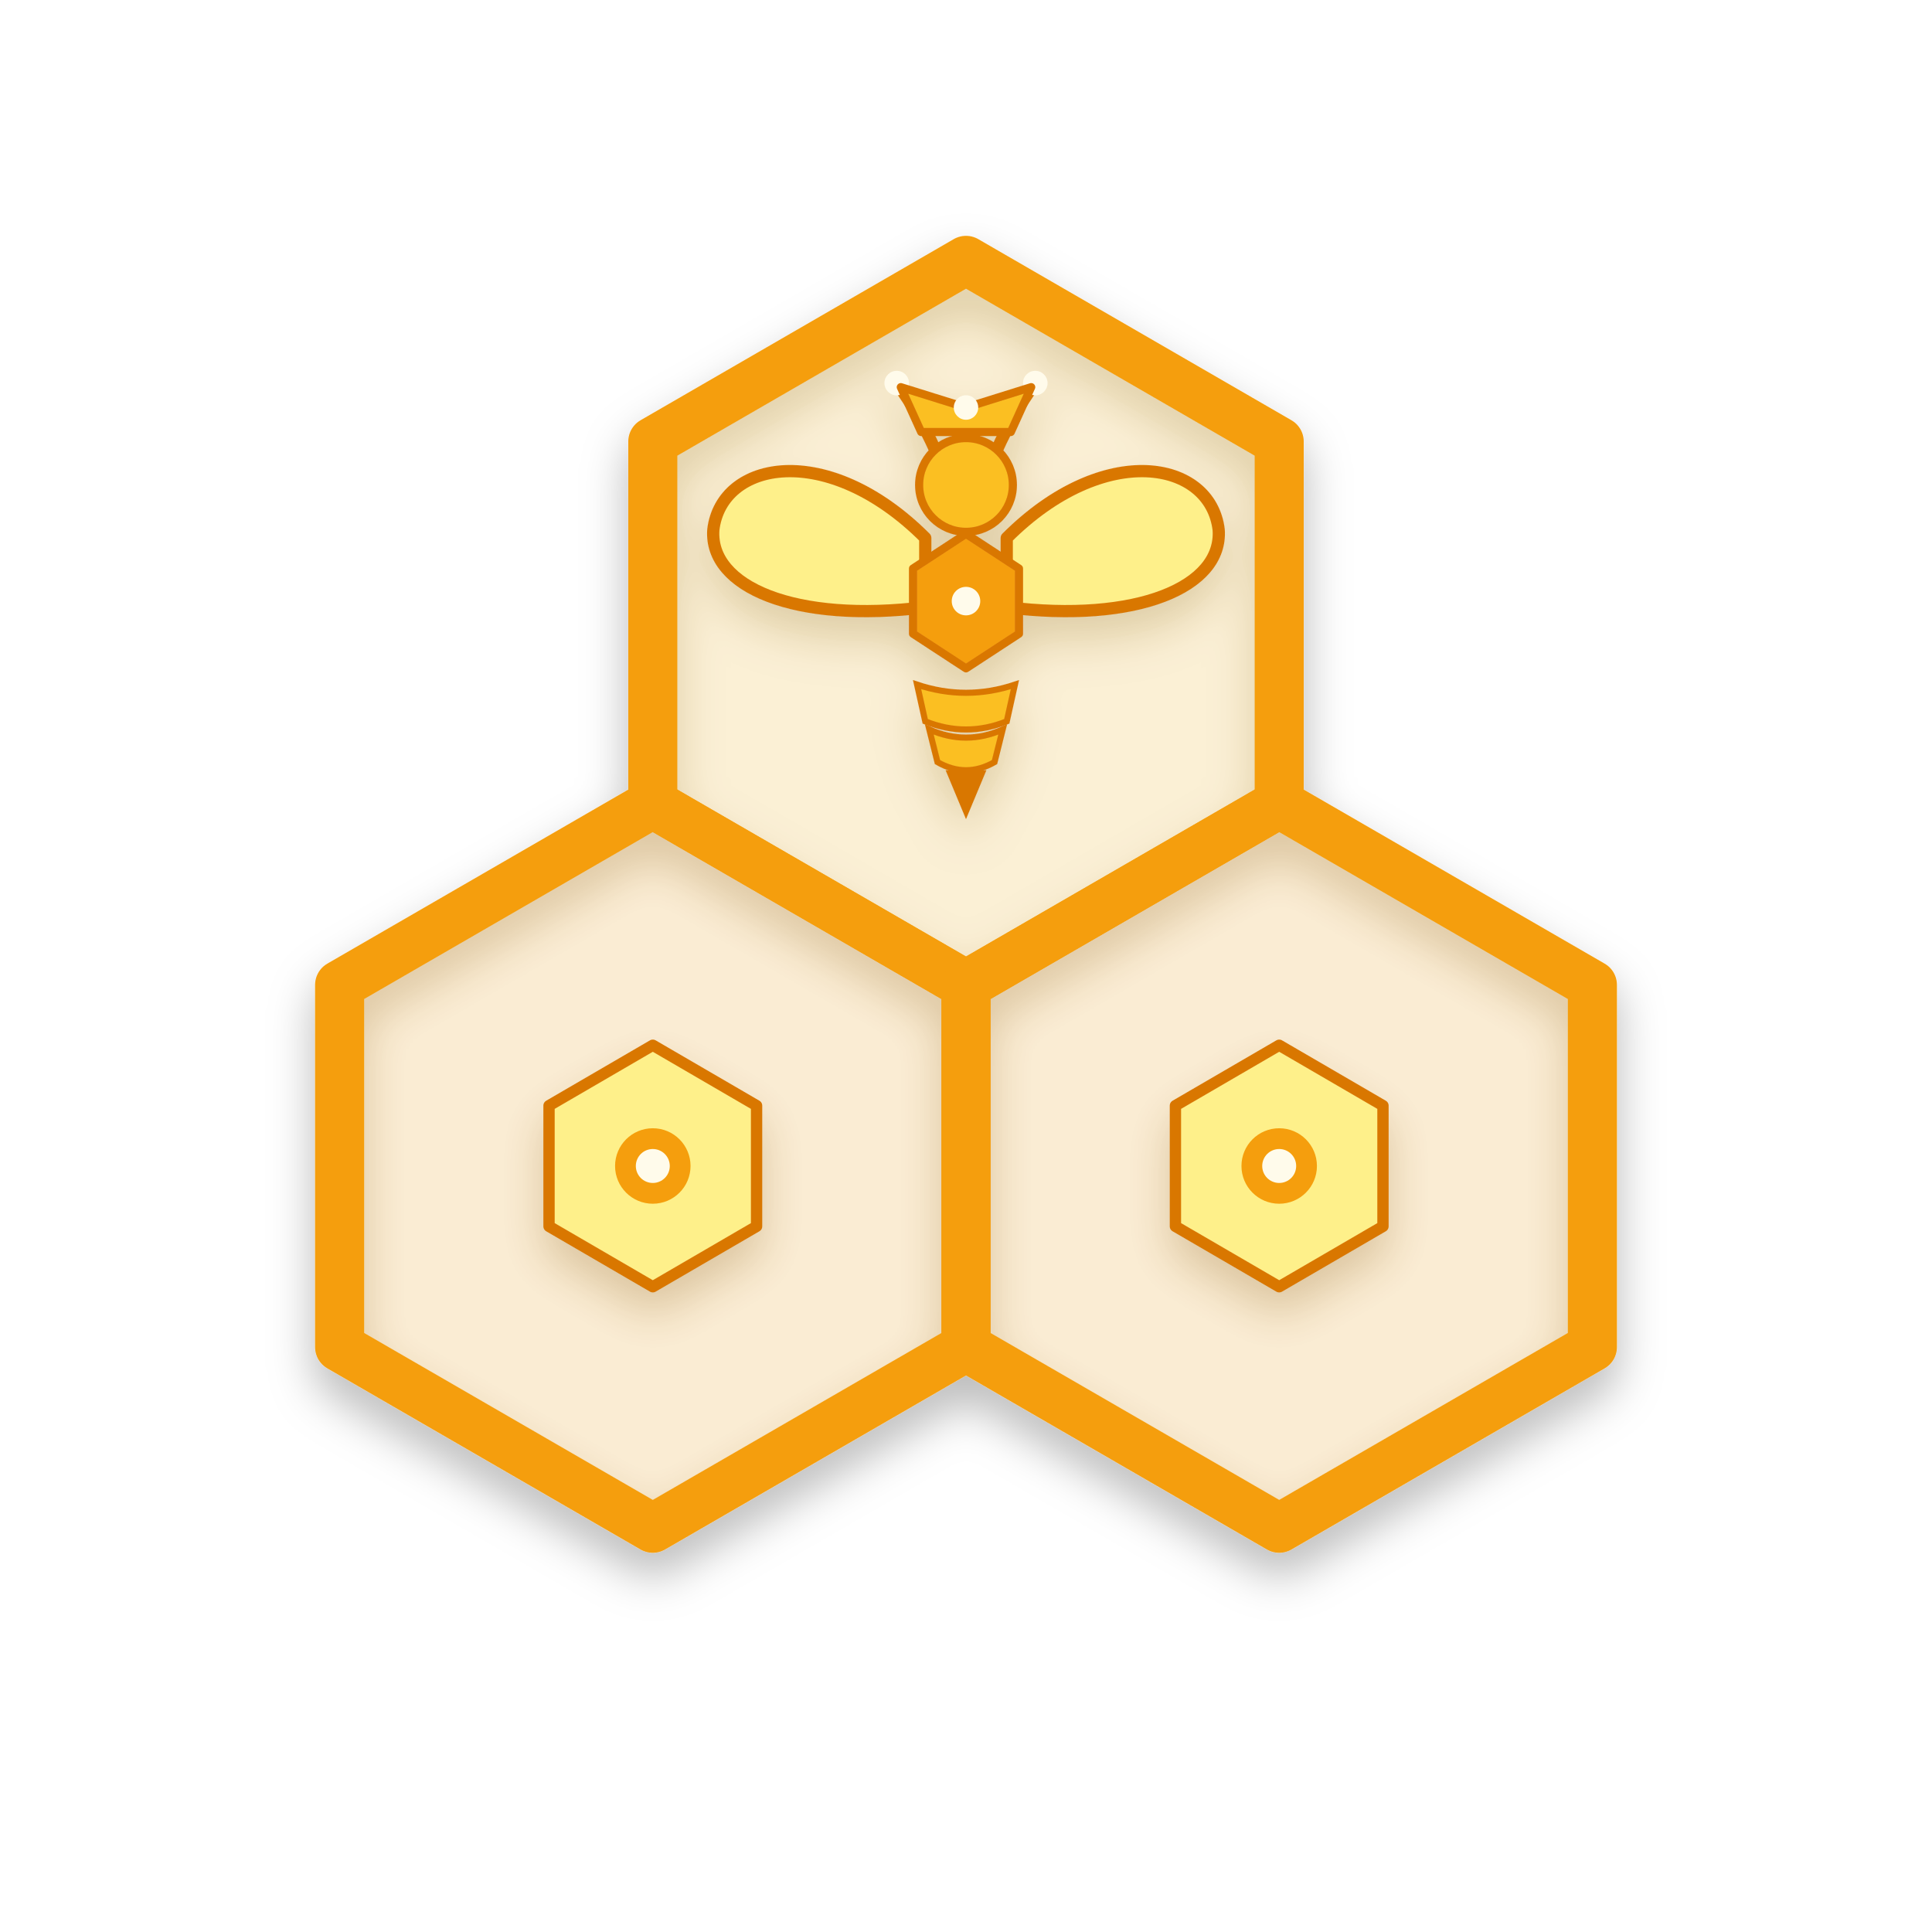
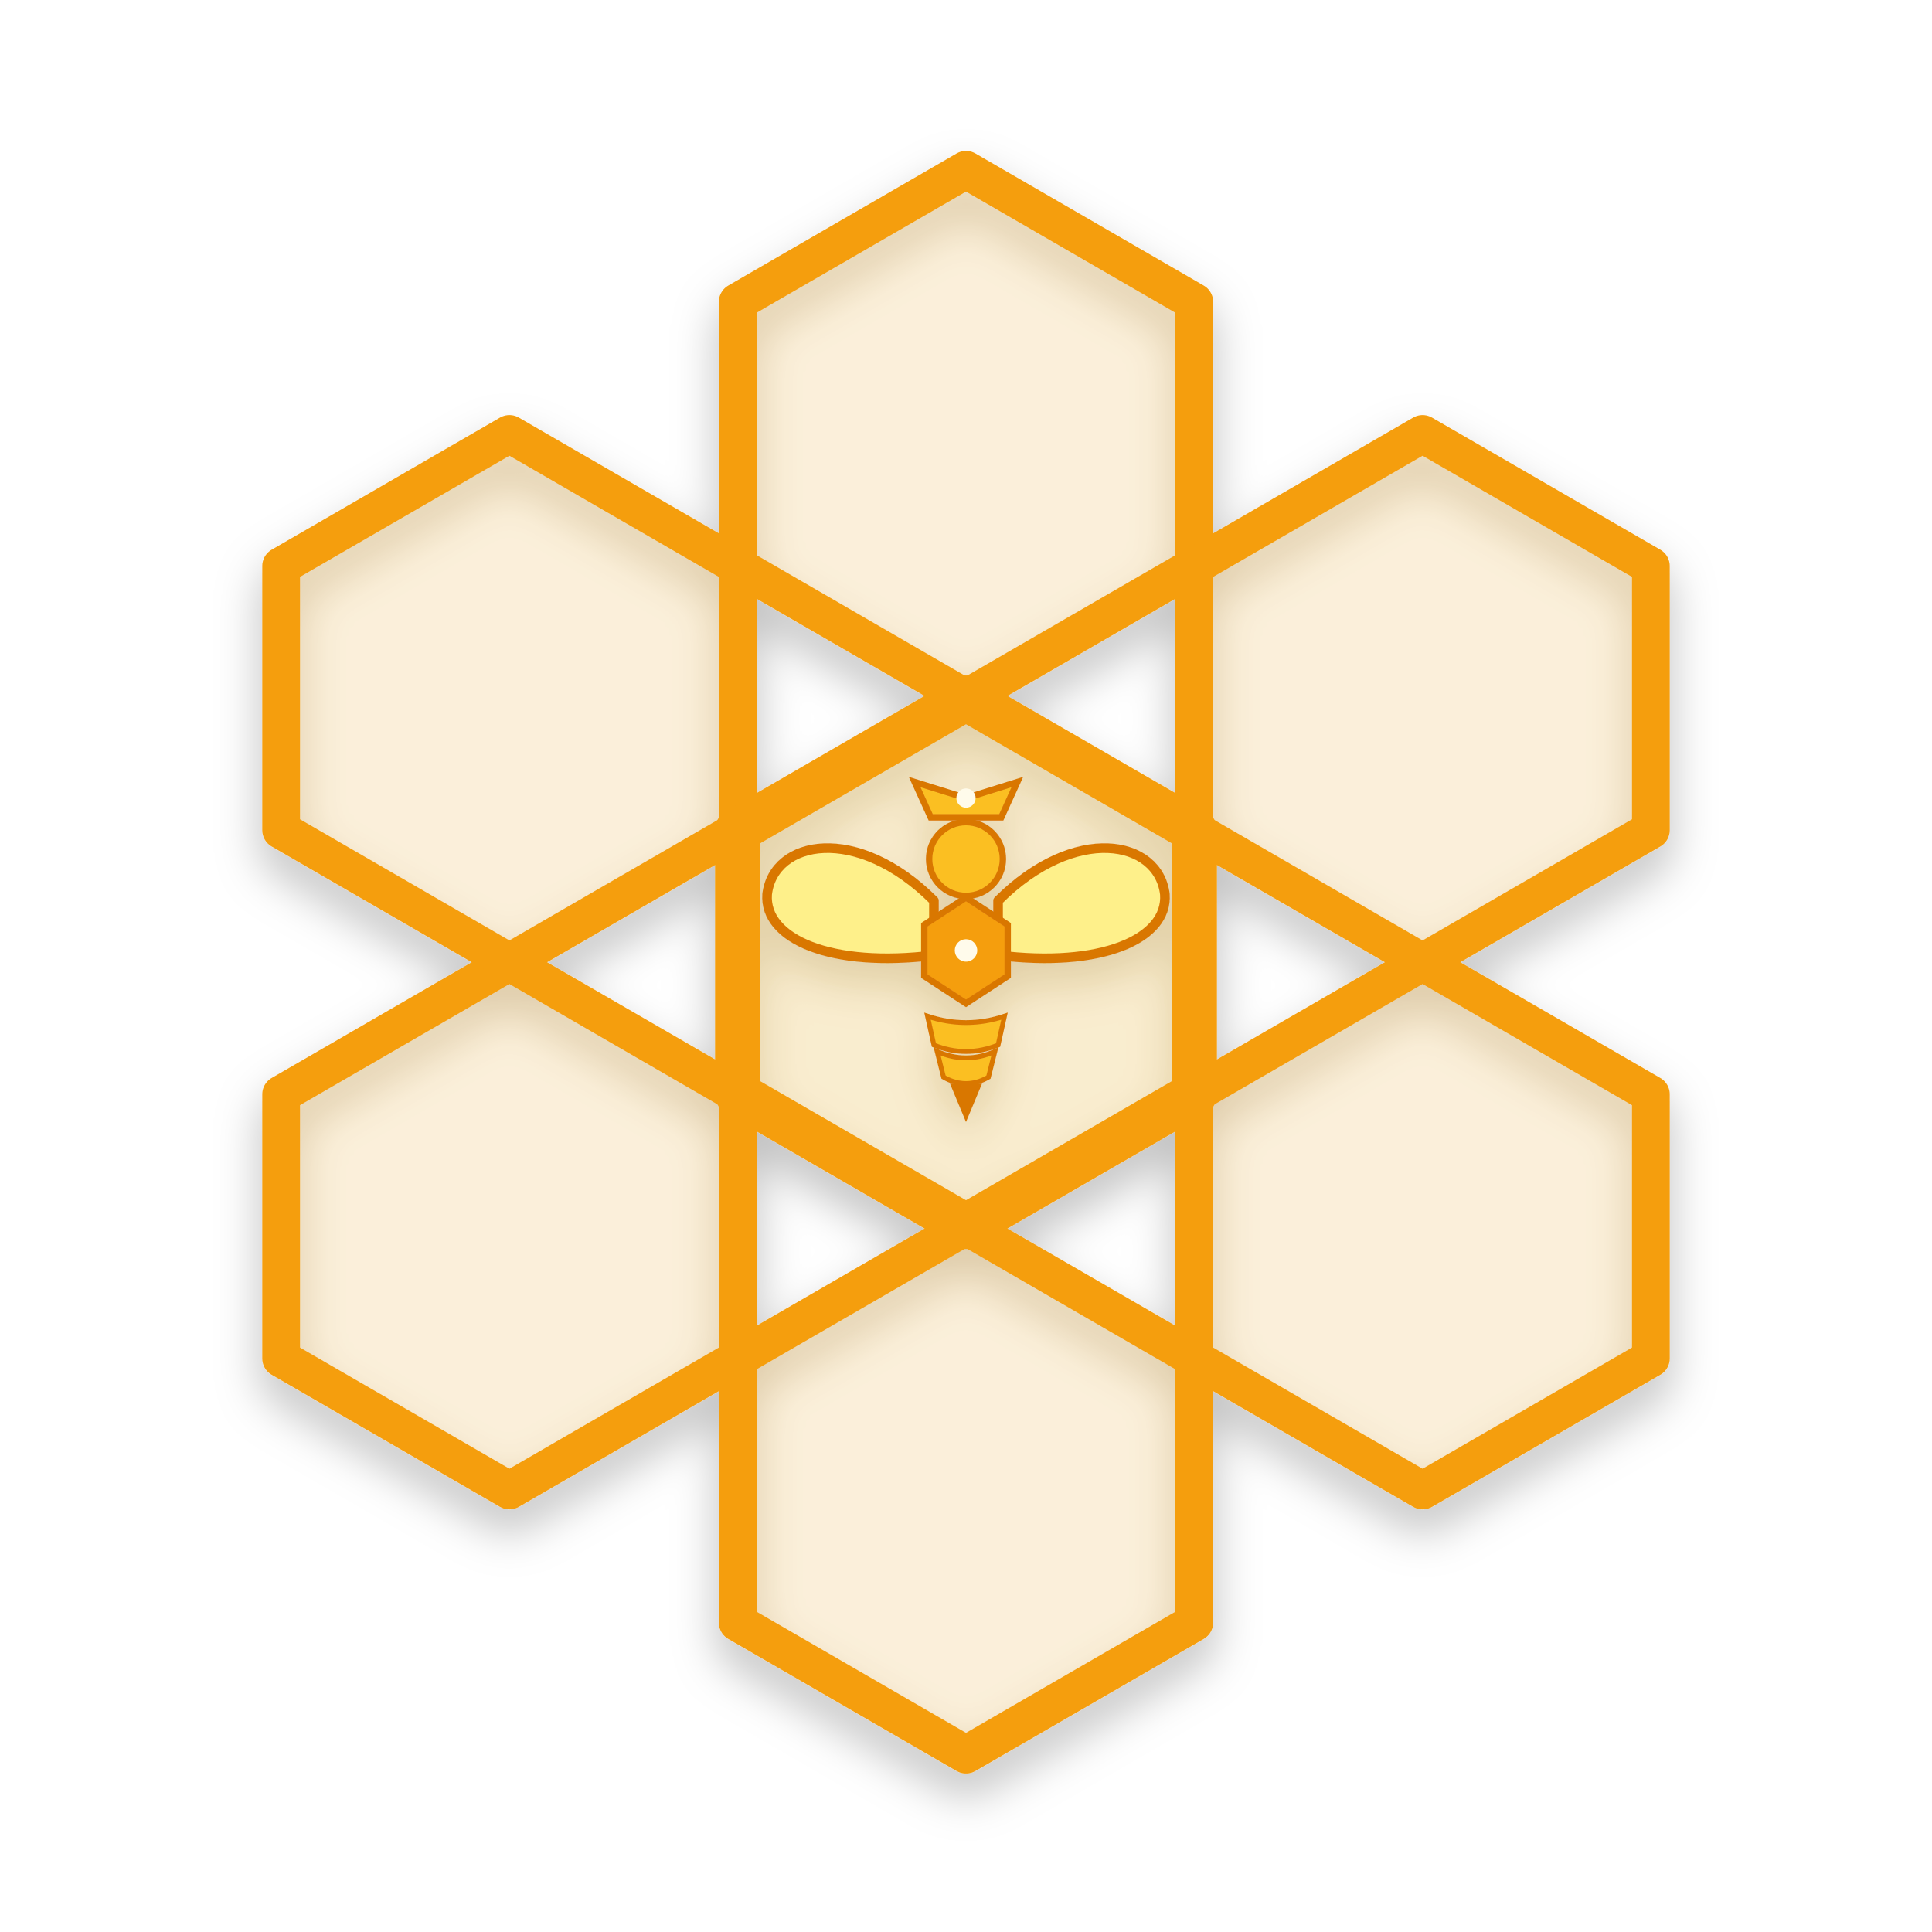
<svg xmlns="http://www.w3.org/2000/svg" width="1024" height="1024" viewBox="0 0 1024 1024">
  <defs>
-     <filter id="liftShadow" x="-20%" y="-20%" width="140%" height="140%">
-       <feDropShadow dx="0" dy="12" stdDeviation="12" flood-color="#000000" flood-opacity="0.28" />
+     <filter id="liftShadow7" x="-20%" y="-20%" width="140%" height="140%">
+       <feDropShadow dx="0" dy="12" stdDeviation="12" flood-color="#000000" flood-opacity="0.26" />
    </filter>
  </defs>
-   <g filter="url(#liftShadow)">
-     <g stroke="#F59E0B" stroke-width="26" stroke-linejoin="round" stroke-linecap="round">
-       <polygon points="512,138 678,234 678,426 512,522 346,426 346,234" fill="#FBBF24" fill-opacity="0.16" />
-       <polygon points="346,426 512,522 512,714 346,810 180,714 180,522" fill="#F59E0B" fill-opacity="0.14" />
-       <polygon points="678,426 844,522 844,714 678,810 512,714 512,522" fill="#F59E0B" fill-opacity="0.14" />
+   <g filter="url(#liftShadow7)">
+     <g fill="#F59E0B" fill-opacity="0.12" stroke="#F59E0B" stroke-width="20" stroke-linejoin="round" stroke-linecap="round">
+       <polygon points="512,90 633,160 633,300 512,370 391,300 391,160" />
+       <polygon points="754,230 875,300 875,440 754,510 633,440 633,300" />
+       <polygon points="754,510 875,580 875,720 754,790 633,720 633,580" />
+       <polygon points="512,650 633,720 633,860 512,930 391,860 391,720" />
+       <polygon points="270,510 391,580 391,720 270,790 149,720 149,580" />
+       <polygon points="270,230 391,300 391,440 270,510 149,440 149,300" />
    </g>
-     <g transform="translate(512, 324) scale(1.08) translate(0, -6)">
+     <polygon points="512,370 633,440 633,580 512,650 391,580 391,440" fill="#FBBF24" fill-opacity="0.18" stroke="#F59E0B" stroke-width="24" stroke-linejoin="round" />
+     <g transform="translate(512, 508) scale(0.85) translate(0, -6)">
      <path d="M -20,-30 C -68,-78 -120,-68 -124,-34 C -126,-6 -84,12 -20,4 Z" fill="#FEF08A" stroke="#D97706" stroke-width="6" stroke-linejoin="round" />
      <path d="M 20,-30 C 68,-78 120,-68 124,-34 C 126,-6 84,12 20,4 Z" fill="#FEF08A" stroke="#D97706" stroke-width="6" stroke-linejoin="round" />
-       <path d="M -12,-66 Q -22,-90 -34,-106" fill="none" stroke="#D97706" stroke-width="6" stroke-linecap="round" />
-       <circle cx="-34" cy="-106" r="6" fill="#FFFBEB" />
-       <path d="M 12,-66 Q 22,-90 34,-106" fill="none" stroke="#D97706" stroke-width="6" stroke-linecap="round" />
-       <circle cx="34" cy="-106" r="6" fill="#FFFBEB" />
-       <polygon points="-22,-82 -32,-104 0,-94 32,-104 22,-82" fill="#FBBF24" stroke="#D97706" stroke-width="4" stroke-linejoin="round" />
+       <polygon points="-22,-82 -32,-104 0,-94 32,-104 22,-82" fill="#FBBF24" stroke="#D97706" stroke-width="4" />
      <circle cx="0" cy="-94" r="6" fill="#FFFBEB" />
      <circle cx="0" cy="-56" r="23" fill="#FBBF24" stroke="#D97706" stroke-width="4" />
-       <polygon points="0,-32 26,-15 26,17 0,34 -26,17 -26,-15" fill="#F59E0B" stroke="#D97706" stroke-width="4" stroke-linejoin="round" />
+       <polygon points="0,-32 26,-15 26,17 0,34 -26,17 -26,-15" fill="#F59E0B" stroke="#D97706" stroke-width="4" />
      <circle cx="0" cy="1" r="7" fill="#FFFBEB" />
      <path d="M -24,42 Q 0,50 24,42 L 20,60 Q 0,68 -20,60 Z" fill="#FBBF24" stroke="#D97706" stroke-width="3" />
      <path d="M -18,64 Q 0,72 18,64 L 14,80 Q 0,88 -14,80 Z" fill="#FBBF24" stroke="#D97706" stroke-width="3" />
      <polygon points="-10,84 10,84 0,108" fill="#D97706" />
    </g>
-     <g transform="translate(346, 618)">
-       <polygon points="0,-64 55,-32 55,32 0,64 -55,32 -55,-32" fill="#FEF08A" stroke="#D97706" stroke-width="6" stroke-linejoin="round" />
-       <circle cx="0" cy="0" r="20" fill="#F59E0B" />
-       <circle cx="0" cy="0" r="9" fill="#FFFBEB" />
-     </g>
-     <g transform="translate(678, 618)">
-       <polygon points="0,-64 55,-32 55,32 0,64 -55,32 -55,-32" fill="#FEF08A" stroke="#D97706" stroke-width="6" stroke-linejoin="round" />
-       <circle cx="0" cy="0" r="20" fill="#F59E0B" />
-       <circle cx="0" cy="0" r="9" fill="#FFFBEB" />
-     </g>
  </g>
</svg>
